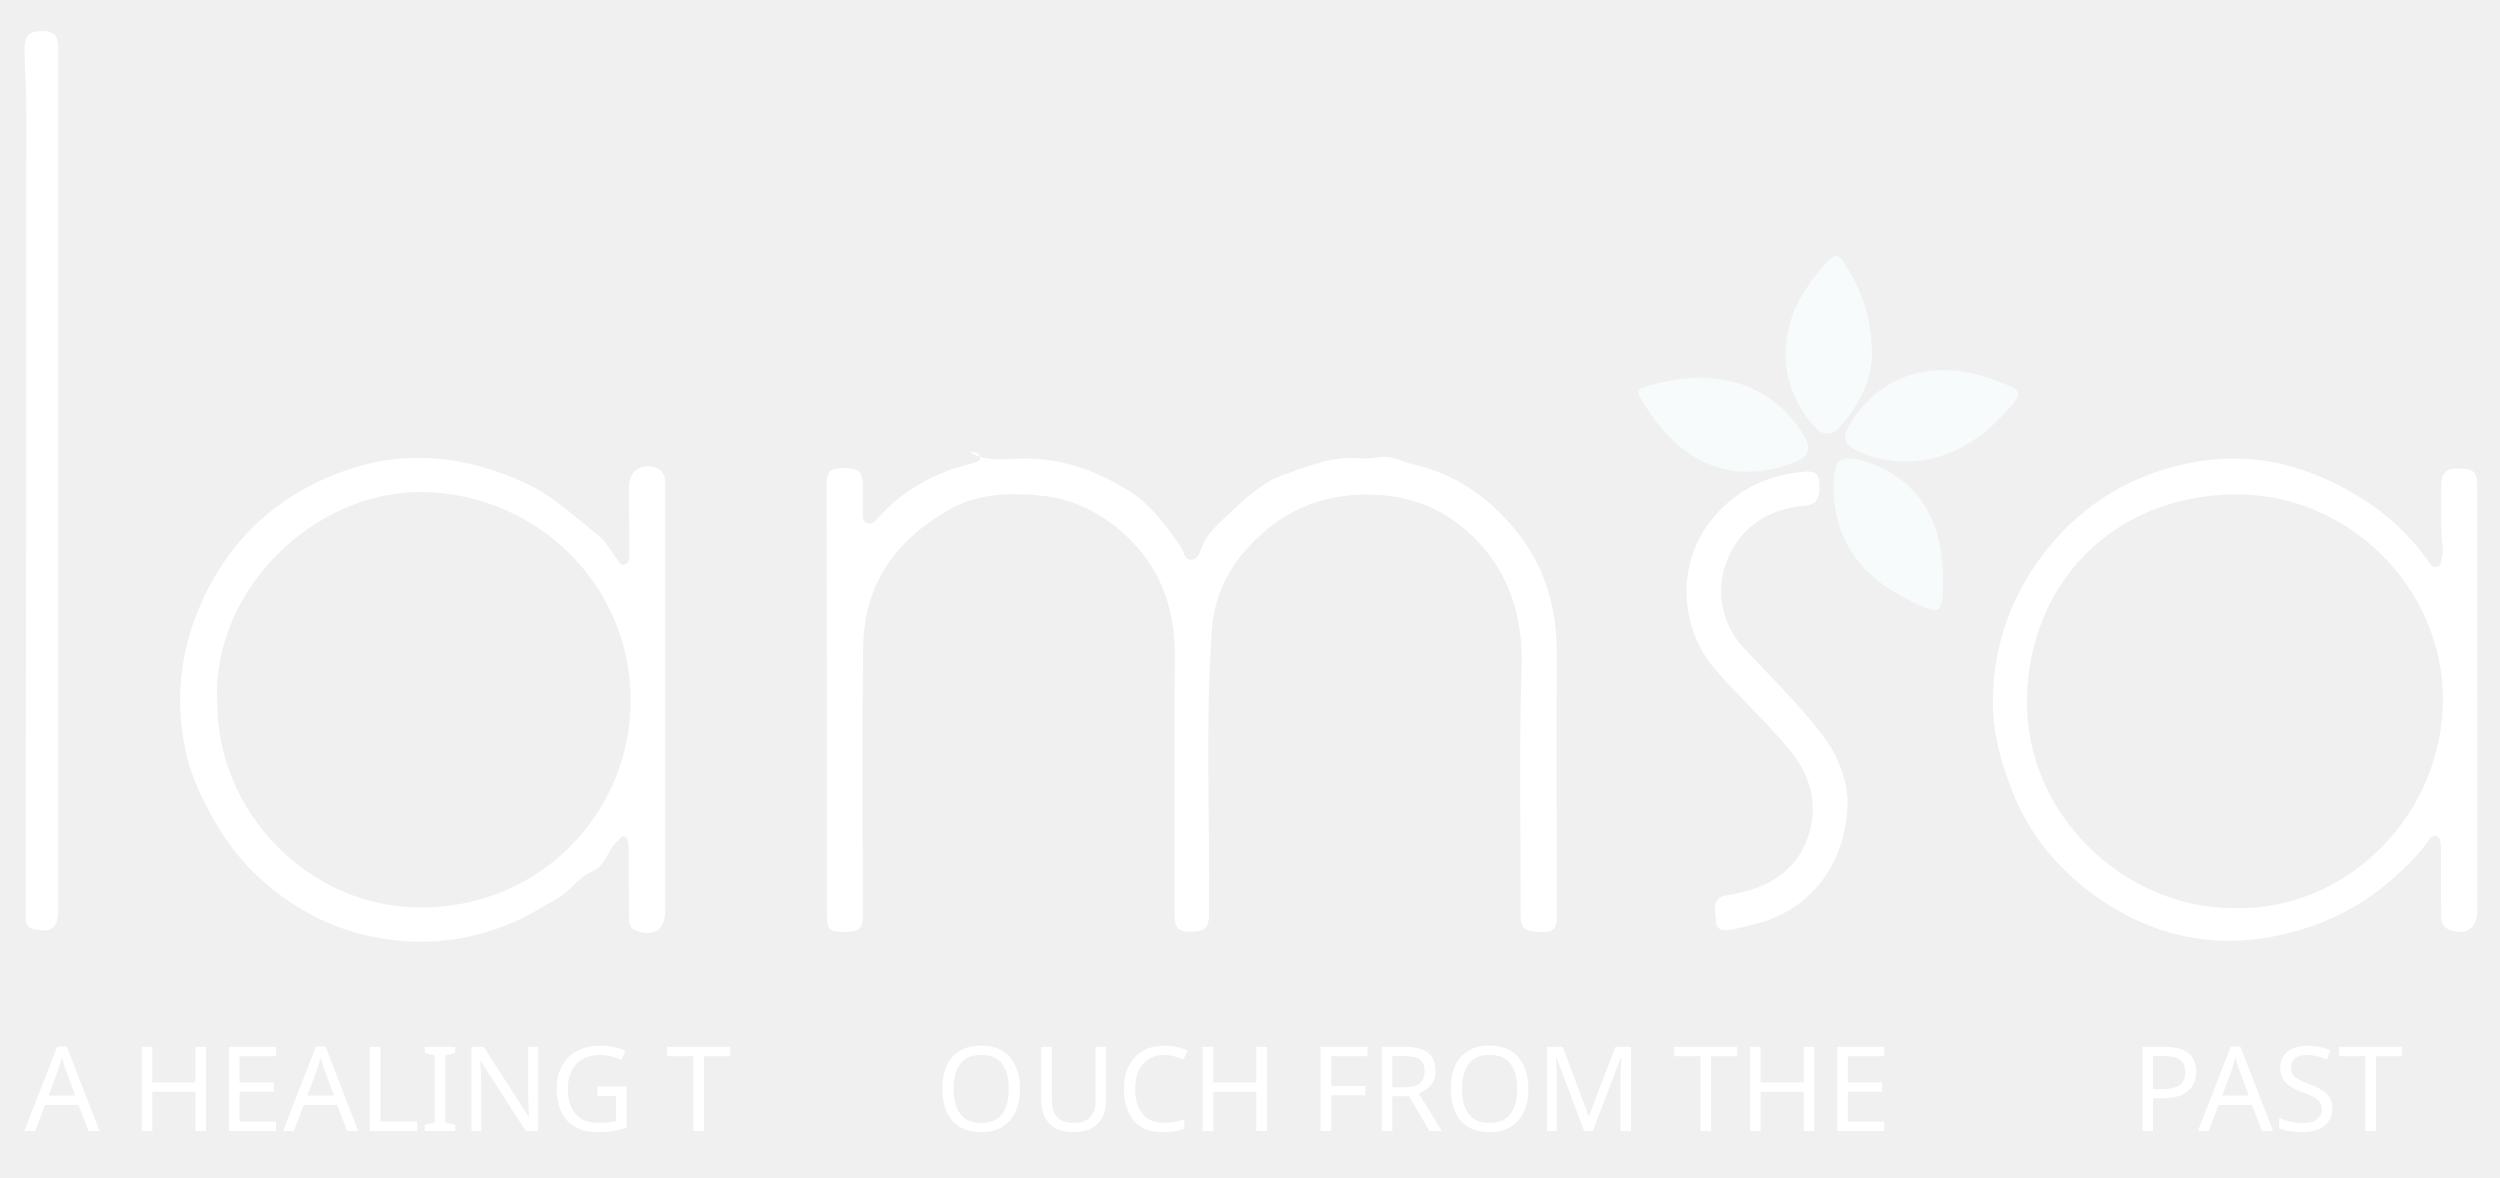
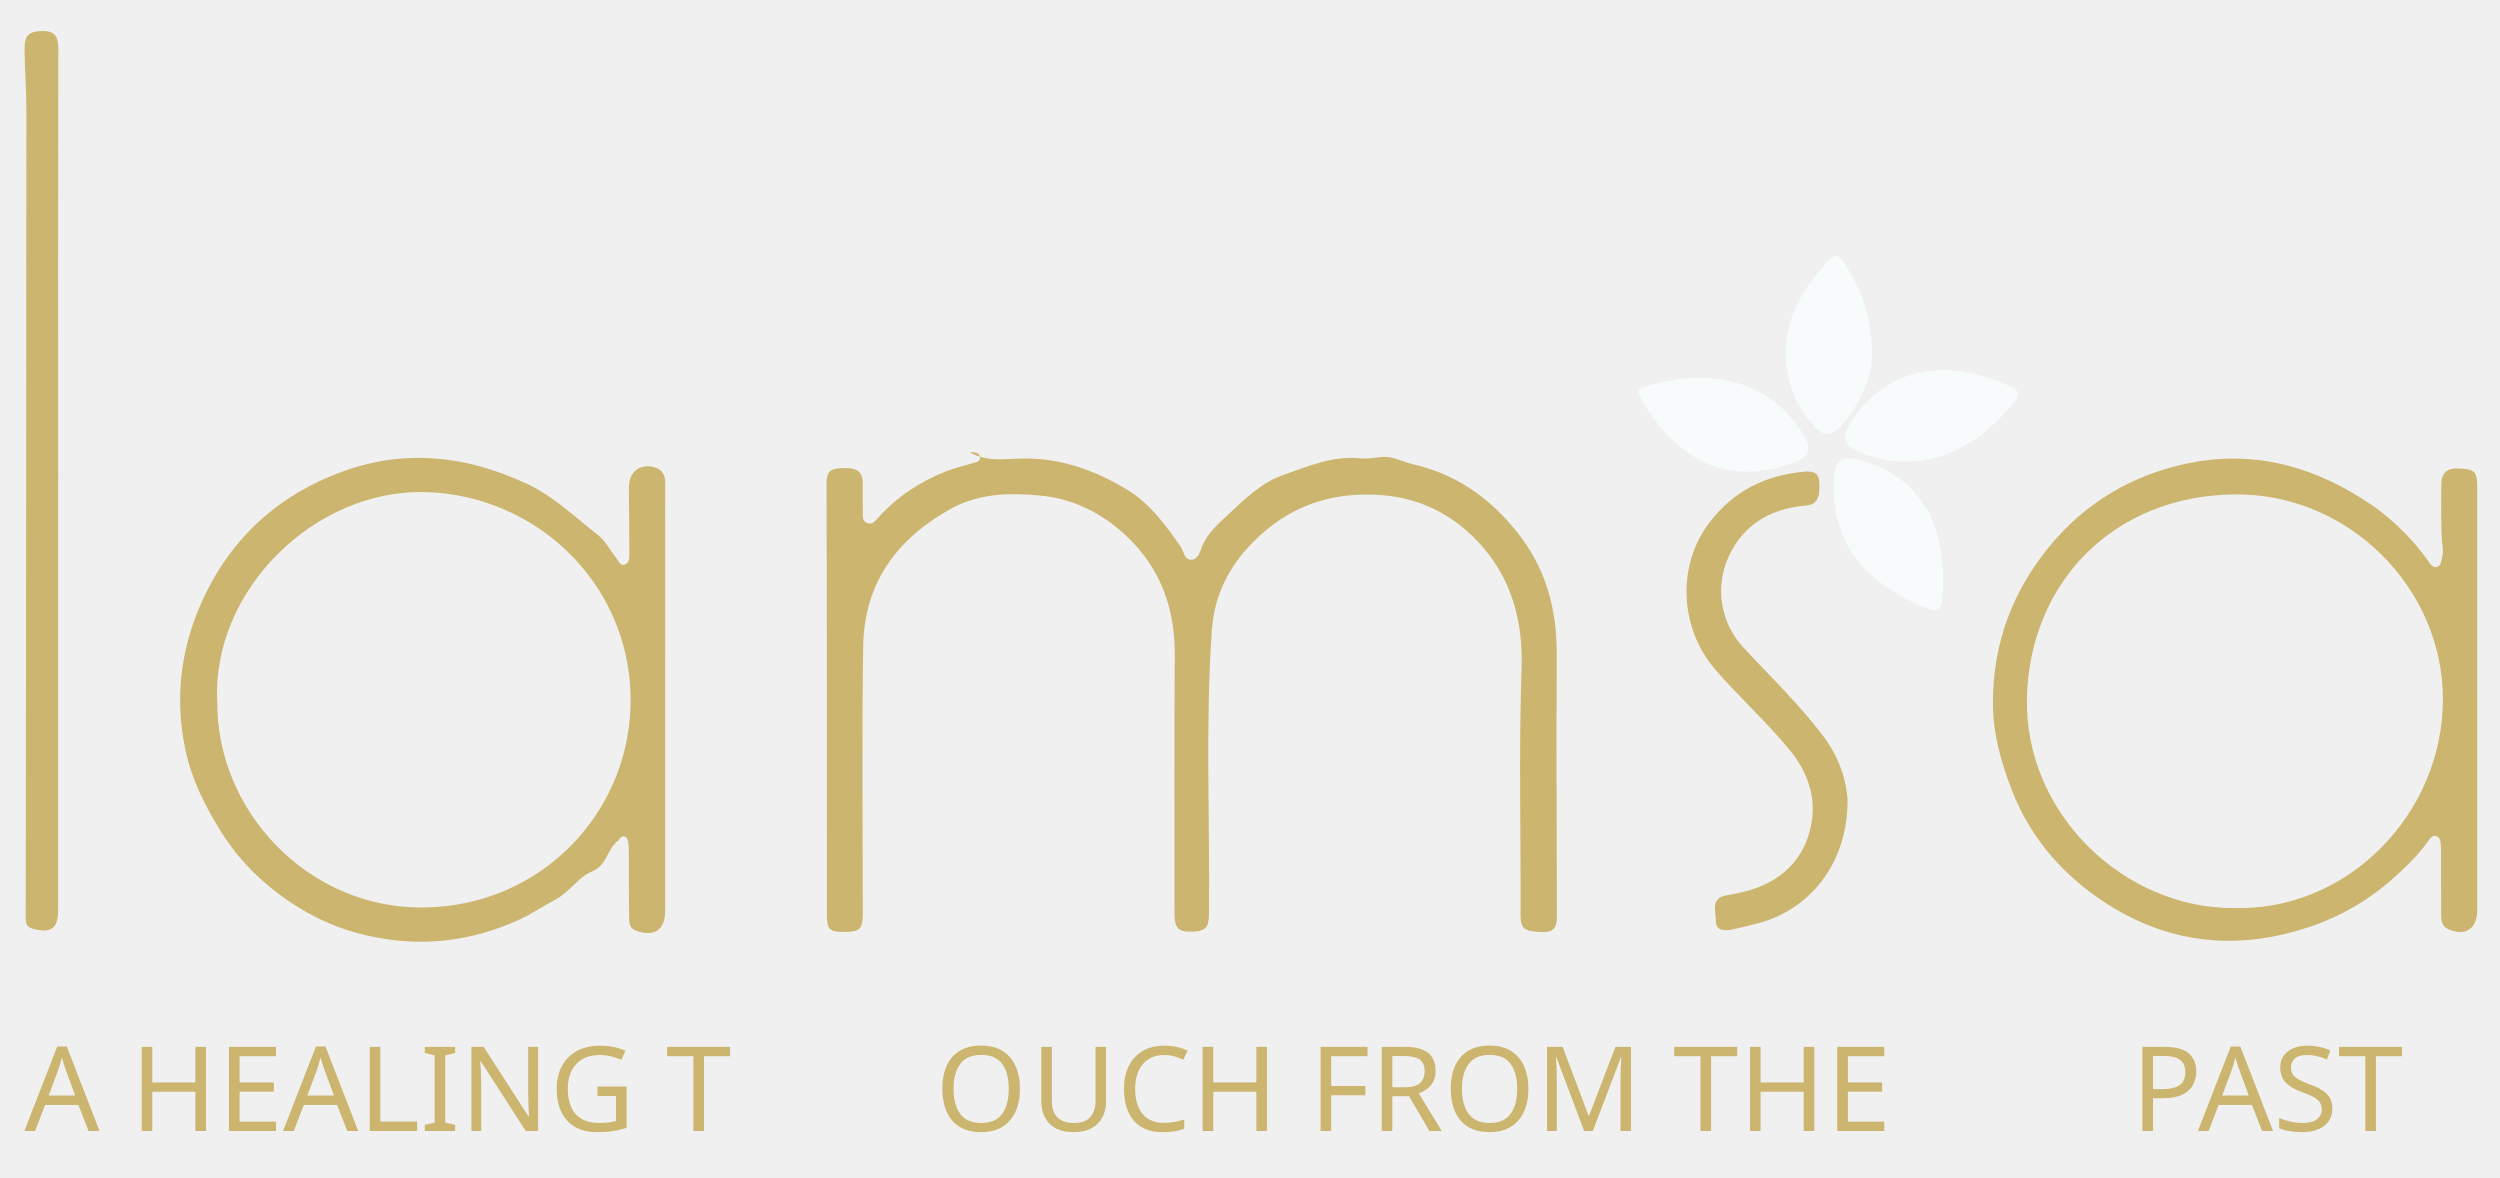
<svg xmlns="http://www.w3.org/2000/svg" id="Layer_1" data-name="Layer 1" viewBox="0 0 1539 725">
  <defs>
-     <style>.cls-1,.cls-3{fill:#fff;}.cls-2{fill:#f8fbfb;}.cls-3{font-size:72.52px;font-family:Superclarendon-Light, Superclarendon;font-weight:300;}.cls-4{letter-spacing:-0.02em;}.cls-5{letter-spacing:-0.17em;}</style>
+     <style>.cls-1,.cls-3{fill:#ccb56e;}.cls-2{fill:#f8fbfb;}.cls-3{font-size:72.52px;font-family:Superclarendon-Light, Superclarendon;font-weight:300;}.cls-4{letter-spacing:-0.02em;}.cls-5{letter-spacing:-0.17em;}</style>
  </defs>
  <path class="cls-1" d="M596.94,278.43c9.86,5.66,19.85,4.32,29.58,3.89,24.91-1.09,47.41,6.89,68,19.53,13.56,8.34,23.19,21.6,32.32,34.71,1.91,2.75,2.07,7.55,5.89,7.95,4.56.47,6-4.72,7.07-7.61,3.46-9,10.65-14.76,17.06-20.85,10-9.47,20.21-19.24,33.6-23.84,15.15-5.2,30.08-11.81,46.83-10.06,4.47.47,9-.39,13.52-.83,6.52-.65,12.5,3,18.82,4.42,26.24,5.93,46.9,20.22,64,41.47,18.3,22.76,24.89,48.05,24.71,76.43-.34,53.14,0,106.28.08,159.43,0,6.21-.52,11-8.9,10.7-11.1-.41-13.48-1.56-13.45-10.94.18-50.46-1.09-100.94.61-151.39,1-29.86-6.52-56.67-27.36-78.52-15.75-16.5-35.35-26.29-58.39-28.09-28-2.18-53,4.82-74.39,24-17.89,16-28.91,35.25-30.55,59.27-4,58.08-1.15,116.24-1.74,174.36-.08,8.51-2,10.82-10.53,11.06-8.32.23-10.68-2.13-10.68-11,0-53.14-.19-106.29.15-159.43.17-25.66-7.21-48.85-24.28-67.51-15.5-16.94-35.24-28.4-58.92-30.57-18.78-1.71-37.44-1.32-54.59,8.17-33.11,18.32-53.33,45.57-54,84.13-.89,55-.27,110-.28,165,0,9.57-1.6,11.26-11,11.39s-11.09-1.27-11.09-11.12c-.05-88.39.09-176.78-.21-265.17,0-8.88,4.44-9.15,10.9-9.26,6.89-.11,11.58,1.52,11.37,9.61-.15,5.61,0,11.22.09,16.82,0,2.62-.63,5.75,2.17,7.21,3.41,1.78,5.66-1.28,7.42-3.25,11.45-12.78,25.42-21.84,41.15-28.23,5.41-2.2,11.21-3.41,16.81-5.16,1.94-.61,4.79-.81,4.52-3.6C603,278.58,600.39,278.23,596.94,278.43Z" />
  <path class="cls-1" d="M409.48,430.67q0,64.9,0,129.81c0,12.1-6.8,16.63-18.12,12.33-4.32-1.64-4-5.4-4.09-8.69-.21-12.55-.1-25.1-.15-37.65,0-2.67-.12-5.34-.38-8-.16-1.59-.68-3.21-2.62-3.57-1.6-.3-2.32,1-3.1,2a2.8,2.8,0,0,1-.49.63c-6.79,5-6.85,15.18-16,18.89-8.58,3.5-13.63,12.46-22,17-8,4.26-15.48,9.41-23.77,13.12-29.66,13.29-60,16.69-92.12,9.52-23.85-5.33-44.29-16.27-62.48-31.7a137.7,137.7,0,0,1-28.5-33c-9.42-15.33-17.47-31.11-21.31-48.78-6.67-30.7-3.66-60.54,8.68-89.35,17.42-40.66,47.56-68.53,88.77-83.27,38.26-13.7,75.83-9.35,112.69,7.94,16.82,7.9,29.5,20.55,43.68,31.51,4.67,3.61,7.49,9.57,11.35,14.3,1.36,1.67,2.13,5.06,5.25,3.77,2.93-1.2,2.67-4.37,2.66-7,0-12.54-.17-25.09-.27-37.64,0-1.07,0-2.14,0-3.21.13-9.63,7.49-14.91,16.73-11.63,4.2,1.5,5.7,5.1,5.64,9.63-.15,11.48,0,23,0,34.45Zm-275.72,1.57c-.4,66.85,55.67,126.91,126.45,126.42,73.85-.51,129-59.93,128-129.56-1.11-70.39-58.34-124.33-126.23-126.16C193.41,301.1,130.11,363.85,133.76,432.24Z" />
  <path class="cls-1" d="M1525,430.57q0,64.86,0,129.74c0,11.46-7.34,16.29-17.85,11.71-4.13-1.8-4.35-5.8-4.39-9.55-.1-11.74,0-23.49-.06-35.24,0-2.4,0-4.81-.16-7.2-.16-2.11-.26-4.55-2.72-5.31s-3.88,1.41-5,3.06c-6.21,8.74-13.81,16-21.81,23.14a148.41,148.41,0,0,1-55.19,30.93c-45.83,14.37-88.85,7.49-127.68-20.11-23-16.37-40.9-37.84-51.44-64.82-6.85-17.53-11.89-35.34-11.87-54.23,0-35.91,11.62-67.78,34.26-95.66,22.38-27.55,51.55-44.69,85.75-51.82,37.89-7.9,73.34.56,106.19,21.09a143.61,143.61,0,0,1,41.73,38.9c1.31,1.84,2.62,4.67,5.48,3.81,2.63-.79,2.57-3.81,3.17-6.07,1.07-4-.13-7.92-.28-11.88-.43-10.93-.4-21.88-.27-32.82.07-6.65,3.11-10.14,10.46-9.86,9.9.36,11.65,1.67,11.65,11.64q0,65.28,0,130.55ZM1375.55,559c69.92,1.81,128.43-58.23,128.3-128.81-.13-68.24-58-126.62-128.32-125.84-75,.83-126.22,54.78-127.75,125.48C1246.26,500.67,1307.52,559.53,1375.55,559Z" />
  <path class="cls-1" d="M35.79,295.79q0,132.16,0,264.34c0,11.41-4.18,14.58-15.34,11.68-3.3-.86-4.64-2.73-4.63-6.33q.33-248.3.43-496.6c0-12.79-1-25.58-1.14-38.38-.11-9,2.86-11.39,11.5-11.39,8.15,0,9.31,4.67,9.3,11.54q-.21,132.57-.09,265.14Z" />
  <path class="cls-1" d="M1137.36,492.32c.21,39.23-23.4,68.75-57.6,76.68-4.67,1.08-9.29,2.45-14,3.3-4.48.82-9.49.57-9.48-5.33,0-5.73-3.44-13.82,6.19-15.72a147.72,147.72,0,0,0,14.81-3.28c21.82-6.63,35.28-21.65,38.23-43.66,2-15.16-3.27-29.67-13.44-42.19-14.45-17.77-31.61-32.95-46.46-50.31-21.45-25.1-23.78-63.73-2.88-90.66,14.92-19.23,34.33-28.64,57.94-30.76,4.5-.41,8.83,0,9.26,6.05.72,10.23-1.59,14.27-8.59,14.85-23.43,1.93-40.59,13.52-48.83,35.35a50.91,50.91,0,0,0,10.37,51.57c16.76,18.1,34.59,35.2,49.56,55C1132.44,466.45,1136.73,480.89,1137.36,492.32Z" />
  <path class="cls-2" d="M1171.79,284.2a70.86,70.86,0,0,1-27.83-6.33c-9.1-4.27-10.21-8.46-5-17.06,18.62-30.67,51.87-40.72,88.87-26.87,18.44,6.91,18.48,7.1,5.15,21.53C1215.66,274.26,1194.84,284.31,1171.79,284.2Z" />
  <path class="cls-2" d="M1043.76,232.52c29.55-.14,50.74,11,65.7,33.78,6.34,9.64,4.54,15.05-6.14,18.9-45.42,16.39-75.93-8.55-94-41.44-2-3.7.12-4.61,3-5.51C1023.35,234.82,1034.58,232.75,1043.76,232.52Z" />
  <path class="cls-2" d="M1152.43,217.25c.25,13.58-6.24,30.33-19,44.62-6.46,7.22-11.41,6.88-17.79-.67-20.49-24.24-21.91-56.37-3.62-83.77a121.51,121.51,0,0,1,14-17.4c3.63-3.73,6-3.19,8.66.93C1144.74,176.36,1151.8,192.79,1152.43,217.25Z" />
  <path class="cls-2" d="M1196.11,355.1c.21,23.75-.79,24.52-22,13.84-30.09-15.11-46.67-38.79-45.3-73.4.5-12.5,4.9-15.61,16.91-12.16C1178.49,292.79,1195.78,317.37,1196.11,355.1Z" />
  <text class="cls-3" transform="translate(15 696.23)">A HEALING T<tspan class="cls-4" x="560.67" y="0">O</tspan>
    <tspan x="619.48" y="0">UCH FROM THE </tspan>
    <tspan class="cls-5" x="1296.84" y="0">P</tspan>
    <tspan x="1338.03" y="0">AST</tspan>
  </text>
</svg>
